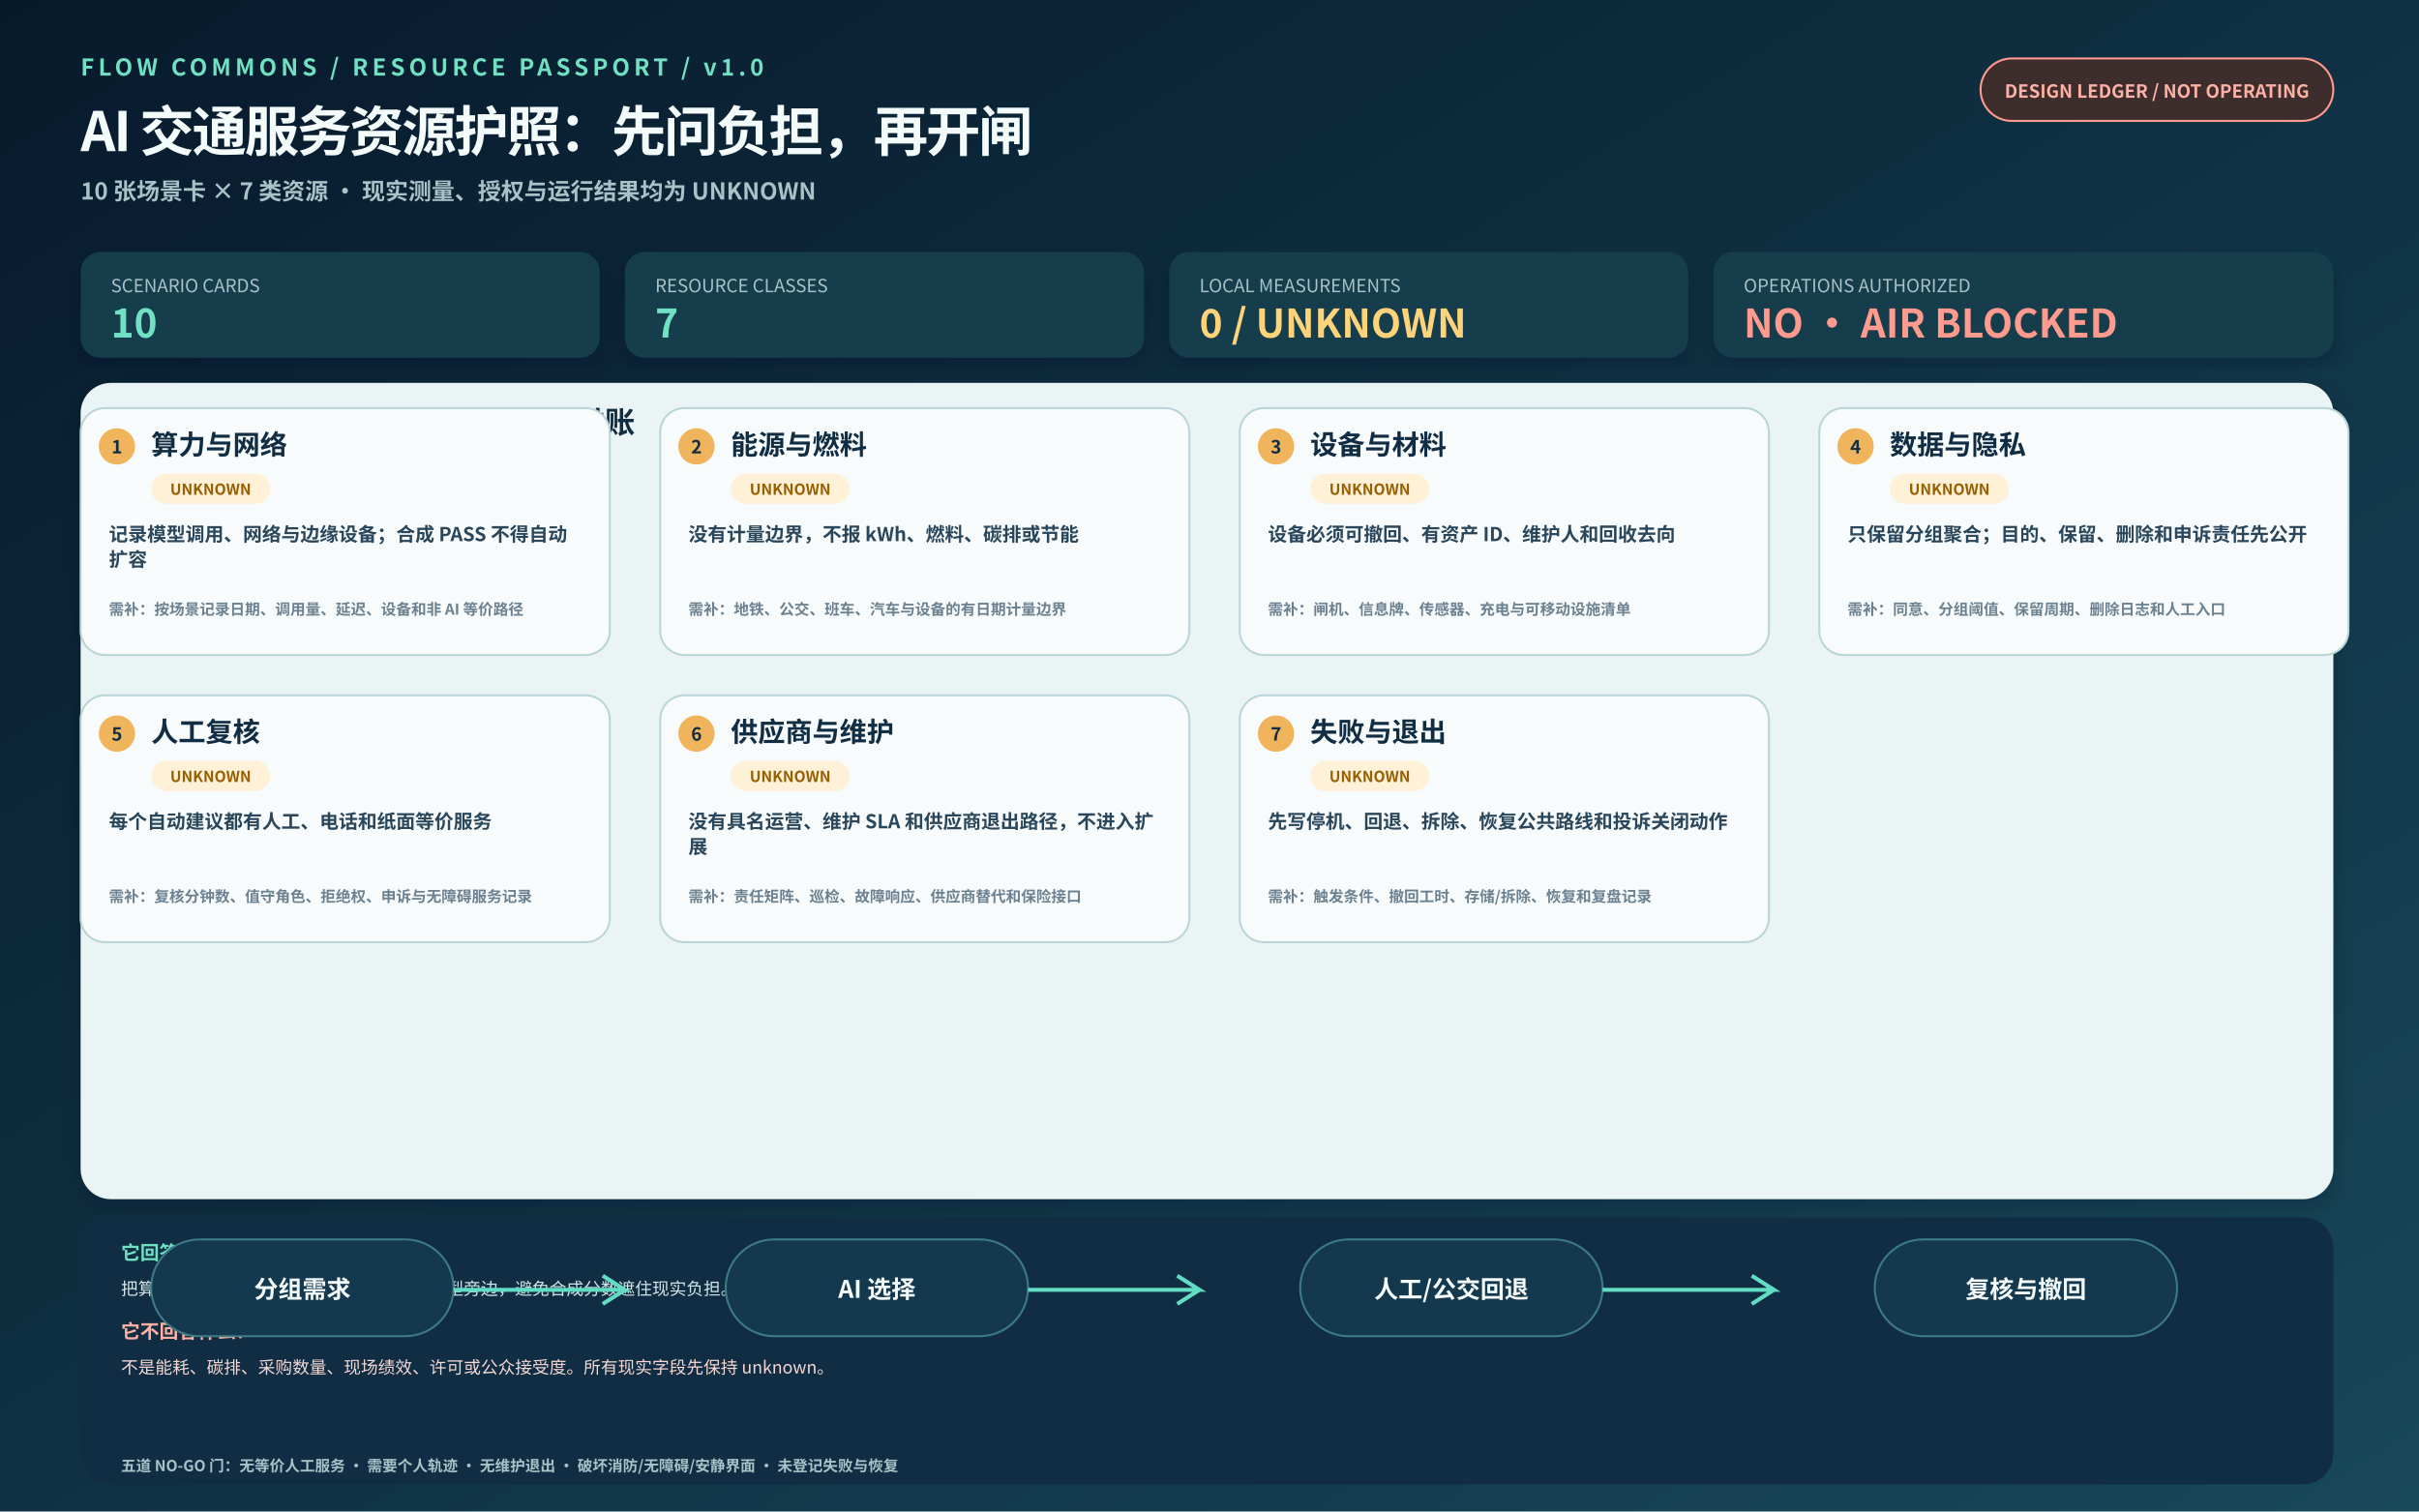
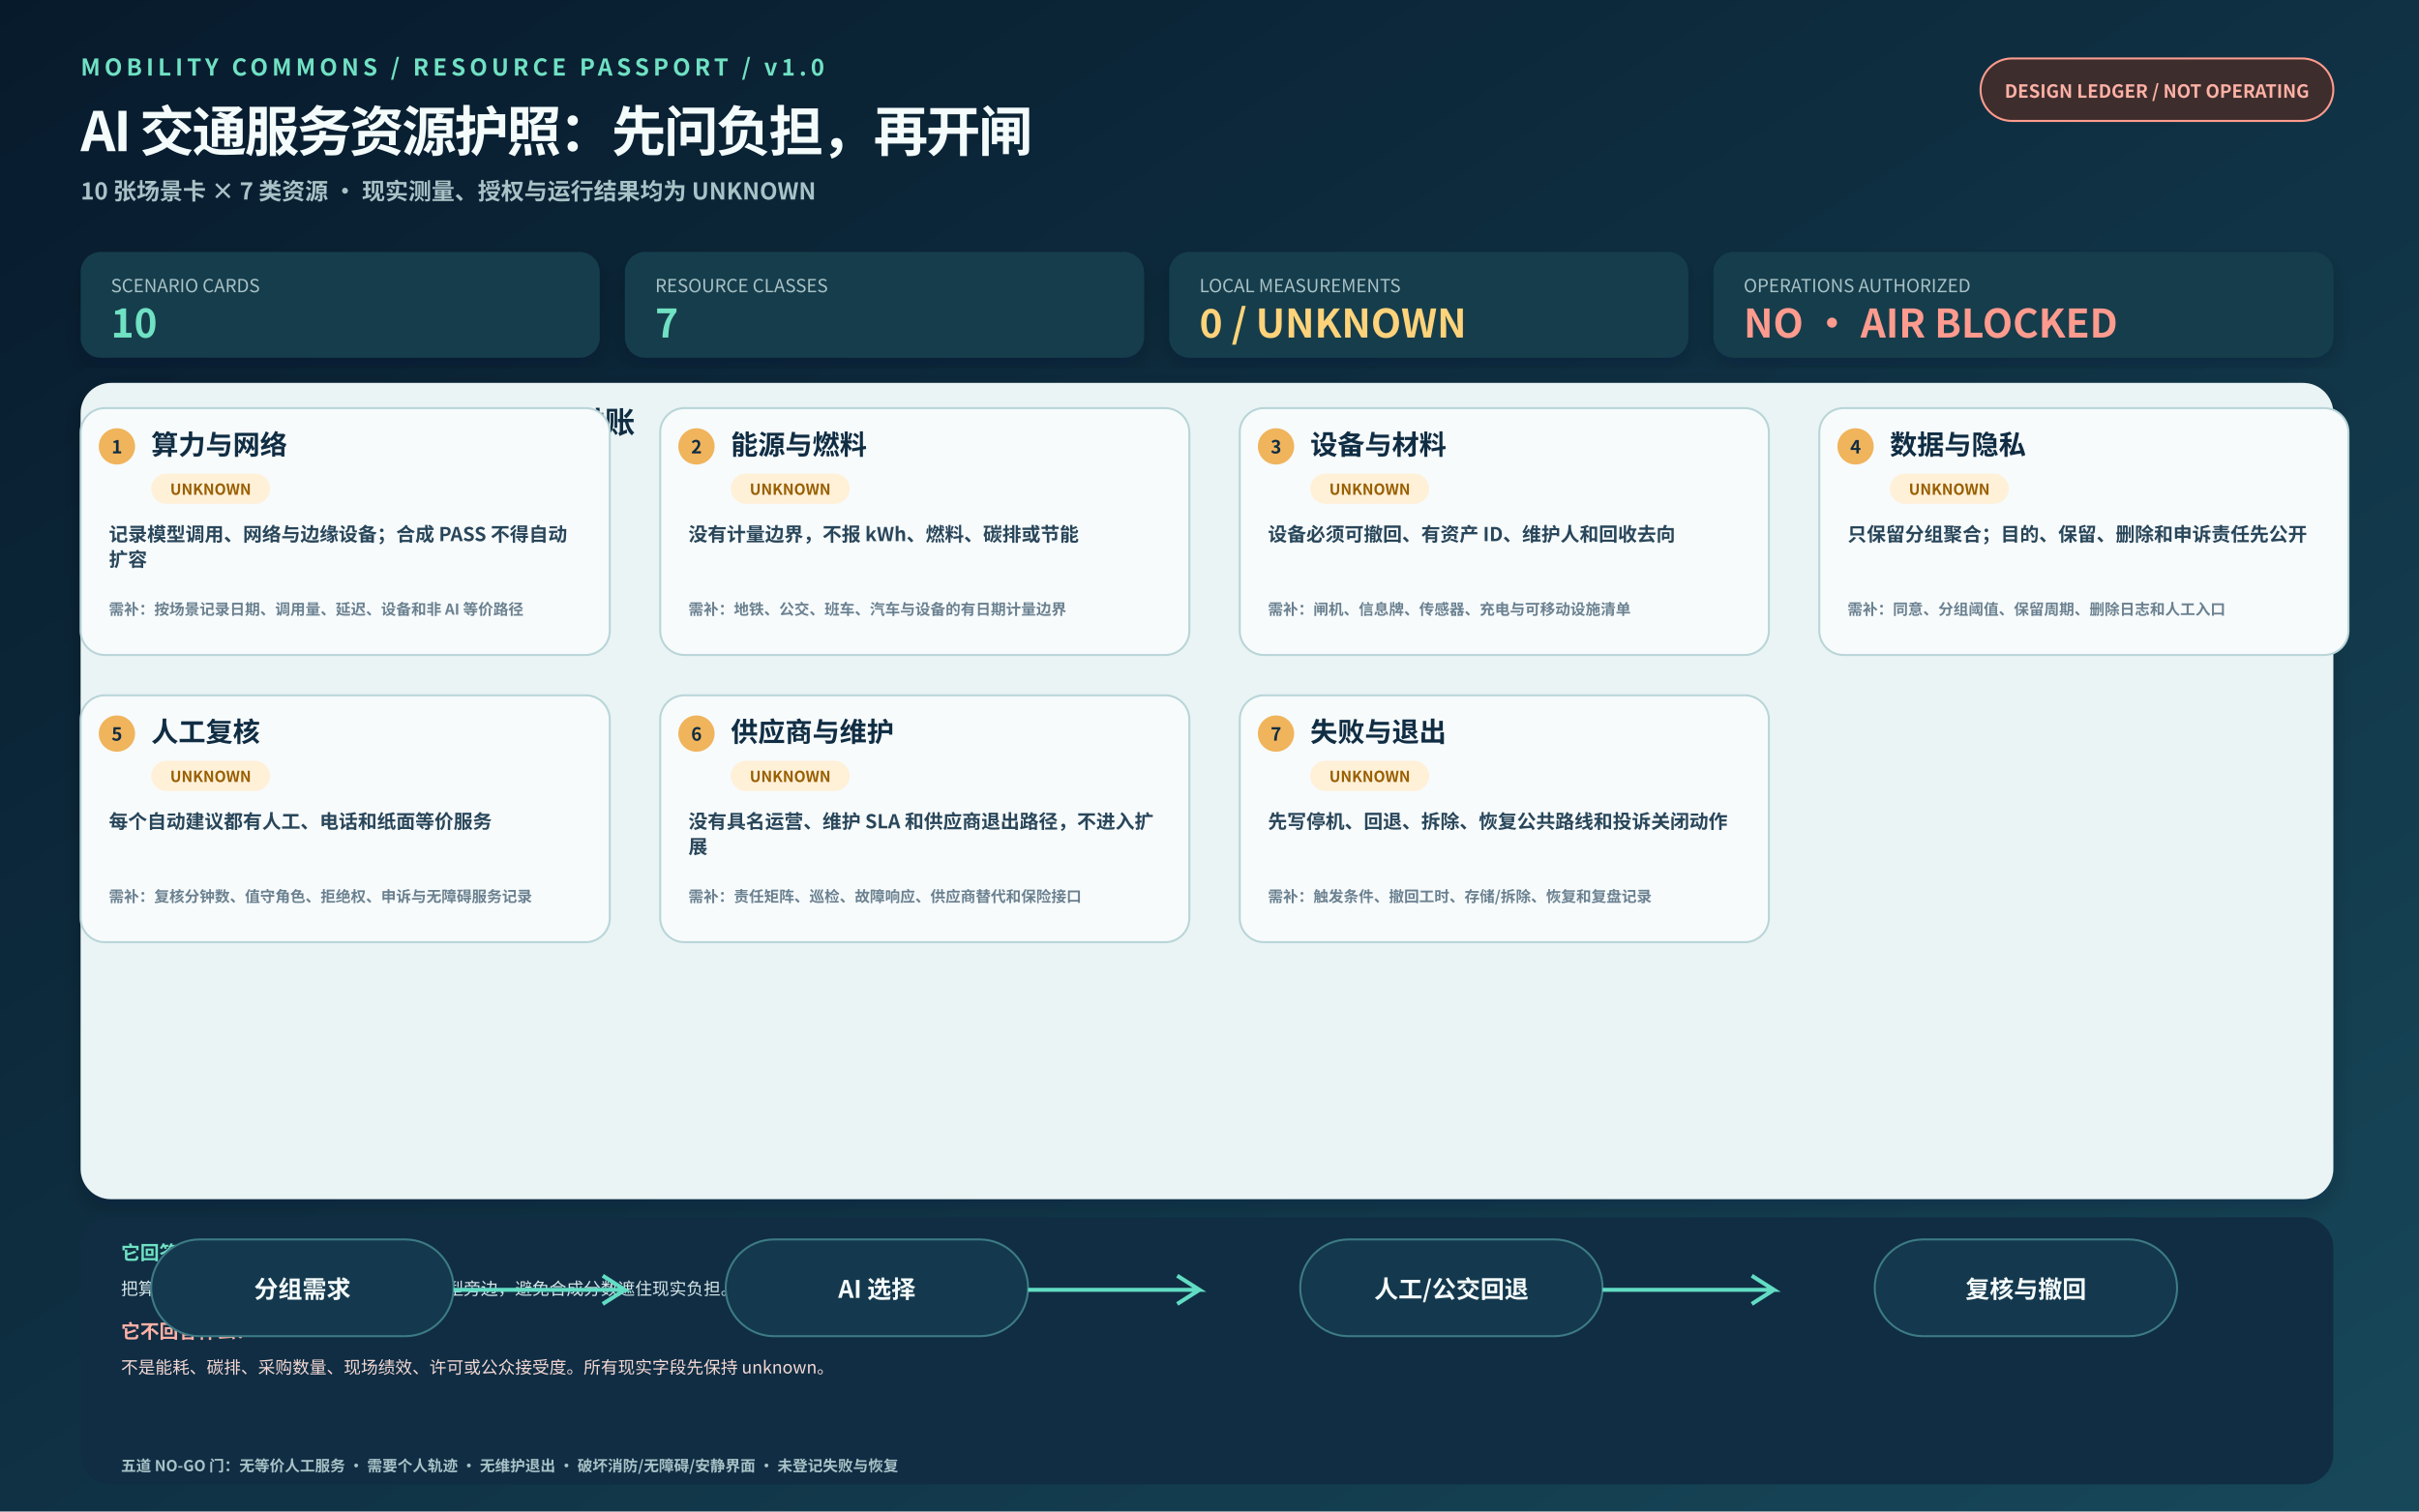
<svg xmlns="http://www.w3.org/2000/svg" width="2400" height="1500" viewBox="0 0 2400 1500" role="img" aria-labelledby="title desc">
  <defs>
    <linearGradient id="bg" x1="0" y1="0" x2="1" y2="1">
      <stop offset="0" stop-color="#071a2c" />
      <stop offset="1" stop-color="#17485a" />
    </linearGradient>
    <filter id="shadow" x="-10%" y="-10%" width="120%" height="120%">
      <feDropShadow dx="0" dy="8" stdDeviation="10" flood-color="#00111f" flood-opacity=".22" />
    </filter>
    <style>.sans{font-family:"PingFang SC","Noto Sans CJK SC","Helvetica Neue",Arial,sans-serif}.label{font-size:27px;font-weight:850}.body{font-size:19px;font-weight:650}.tiny{font-size:15px;font-weight:600}.status{font-size:15px;font-weight:900}.flow{font-size:24px;font-weight:850}.title{font-size:54px;font-weight:900;letter-spacing:-2px}.muted{font-size:23px;font-weight:600}</style>
  </defs>
  <rect width="2400" height="1500" fill="url(#bg)" />
-   <text x="80" y="75" class="sans" font-size="23" font-weight="900" letter-spacing="4" fill="#70e1c3">FLOW COMMONS / RESOURCE PASSPORT / v1.0</text>
+   <text x="80" y="75" class="sans" font-size="23" font-weight="900" letter-spacing="4" fill="#70e1c3">MOBILITY COMMONS / RESOURCE PASSPORT / v1.0</text>
  <text x="80" y="150" class="sans title" fill="#f4fbfb">AI 交通服务资源护照：先问负担，再开闸</text>
  <text x="80" y="198" class="sans muted" fill="#a8c2c7">10 张场景卡 × 7 类资源 · 现实测量、授权与运行结果均为 UNKNOWN</text>
  <rect x="1965" y="58" width="350" height="62" rx="31" fill="#3e2d2d" stroke="#ff9b8e" stroke-width="2" />
  <text x="2140" y="97" text-anchor="middle" class="sans" font-size="18" font-weight="900" fill="#ffb1a5">DESIGN LEDGER / NOT OPERATING</text>
  <g filter="url(#shadow)">
    <rect x="80" y="250" width="515" height="105" rx="20" fill="#143c4c" />
    <rect x="620" y="250" width="515" height="105" rx="20" fill="#143c4c" />
    <rect x="1160" y="250" width="515" height="105" rx="20" fill="#143c4c" />
    <rect x="1700" y="250" width="615" height="105" rx="20" fill="#143c4c" />
  </g>
  <text x="110" y="290" class="sans" font-size="18" fill="#a8c2c7">SCENARIO CARDS</text>
  <text x="110" y="335" class="sans" font-size="39" font-weight="900" fill="#70e1c3">10</text>
  <text x="650" y="290" class="sans" font-size="18" fill="#a8c2c7">RESOURCE CLASSES</text>
  <text x="650" y="335" class="sans" font-size="39" font-weight="900" fill="#70e1c3">7</text>
  <text x="1190" y="290" class="sans" font-size="18" fill="#a8c2c7">LOCAL MEASUREMENTS</text>
  <text x="1190" y="335" class="sans" font-size="39" font-weight="900" fill="#ffd37a">0 / UNKNOWN</text>
  <text x="1730" y="290" class="sans" font-size="18" fill="#a8c2c7">OPERATIONS AUTHORIZED</text>
  <text x="1730" y="335" class="sans" font-size="39" font-weight="900" fill="#ff9b8e">NO · AIR BLOCKED</text>
  <rect x="80" y="380" width="2235" height="810" rx="30" fill="#eaf4f5" filter="url(#shadow)" />
  <text x="120" y="430" class="sans" font-size="30" font-weight="900" fill="#102d43">七类资源：每张场景卡都必须逐项过账</text>
  <g>
    <rect x="80" y="405" width="525" height="245" rx="24" fill="#f7fbfc" stroke="#b9d5d8" stroke-width="2" />
    <circle cx="116" cy="443" r="18" fill="#f0b45c" />
    <text x="116" y="450" text-anchor="middle" class="sans" font-size="18" font-weight="900" fill="#102d43">1</text>
    <text x="150" y="451" class="sans label" fill="#102d43">算力与网络</text>
    <rect x="150" y="470" width="118" height="30" rx="15" fill="#fff0d8" />
    <text x="209" y="491" text-anchor="middle" class="sans status" fill="#985f00">UNKNOWN</text>
    <text x="108" y="537" class="sans body" fill="#29465a">记录模型调用、网络与边缘设备；合成 PASS 不得自动</text>
    <text x="108" y="562" class="sans body" fill="#29465a">扩容</text>
    <text x="108" y="610" class="sans tiny" fill="#6b8190">需补：按场景记录日期、调用量、延迟、设备和非 AI 等价路径</text>
  </g>
  <g>
    <rect x="655" y="405" width="525" height="245" rx="24" fill="#f7fbfc" stroke="#b9d5d8" stroke-width="2" />
    <circle cx="691" cy="443" r="18" fill="#f0b45c" />
    <text x="691" y="450" text-anchor="middle" class="sans" font-size="18" font-weight="900" fill="#102d43">2</text>
    <text x="725" y="451" class="sans label" fill="#102d43">能源与燃料</text>
    <rect x="725" y="470" width="118" height="30" rx="15" fill="#fff0d8" />
    <text x="784" y="491" text-anchor="middle" class="sans status" fill="#985f00">UNKNOWN</text>
    <text x="683" y="537" class="sans body" fill="#29465a">没有计量边界，不报 kWh、燃料、碳排或节能</text>
    <text x="683" y="610" class="sans tiny" fill="#6b8190">需补：地铁、公交、班车、汽车与设备的有日期计量边界</text>
  </g>
  <g>
    <rect x="1230" y="405" width="525" height="245" rx="24" fill="#f7fbfc" stroke="#b9d5d8" stroke-width="2" />
    <circle cx="1266" cy="443" r="18" fill="#f0b45c" />
    <text x="1266" y="450" text-anchor="middle" class="sans" font-size="18" font-weight="900" fill="#102d43">3</text>
    <text x="1300" y="451" class="sans label" fill="#102d43">设备与材料</text>
    <rect x="1300" y="470" width="118" height="30" rx="15" fill="#fff0d8" />
    <text x="1359" y="491" text-anchor="middle" class="sans status" fill="#985f00">UNKNOWN</text>
    <text x="1258" y="537" class="sans body" fill="#29465a">设备必须可撤回、有资产 ID、维护人和回收去向</text>
    <text x="1258" y="610" class="sans tiny" fill="#6b8190">需补：闸机、信息牌、传感器、充电与可移动设施清单</text>
  </g>
  <g>
    <rect x="1805" y="405" width="525" height="245" rx="24" fill="#f7fbfc" stroke="#b9d5d8" stroke-width="2" />
    <circle cx="1841" cy="443" r="18" fill="#f0b45c" />
    <text x="1841" y="450" text-anchor="middle" class="sans" font-size="18" font-weight="900" fill="#102d43">4</text>
    <text x="1875" y="451" class="sans label" fill="#102d43">数据与隐私</text>
    <rect x="1875" y="470" width="118" height="30" rx="15" fill="#fff0d8" />
    <text x="1934" y="491" text-anchor="middle" class="sans status" fill="#985f00">UNKNOWN</text>
    <text x="1833" y="537" class="sans body" fill="#29465a">只保留分组聚合；目的、保留、删除和申诉责任先公开</text>
    <text x="1833" y="610" class="sans tiny" fill="#6b8190">需补：同意、分组阈值、保留周期、删除日志和人工入口</text>
  </g>
  <g>
    <rect x="80" y="690" width="525" height="245" rx="24" fill="#f7fbfc" stroke="#b9d5d8" stroke-width="2" />
    <circle cx="116" cy="728" r="18" fill="#f0b45c" />
    <text x="116" y="735" text-anchor="middle" class="sans" font-size="18" font-weight="900" fill="#102d43">5</text>
    <text x="150" y="736" class="sans label" fill="#102d43">人工复核</text>
    <rect x="150" y="755" width="118" height="30" rx="15" fill="#fff0d8" />
    <text x="209" y="776" text-anchor="middle" class="sans status" fill="#985f00">UNKNOWN</text>
    <text x="108" y="822" class="sans body" fill="#29465a">每个自动建议都有人工、电话和纸面等价服务</text>
    <text x="108" y="895" class="sans tiny" fill="#6b8190">需补：复核分钟数、值守角色、拒绝权、申诉与无障碍服务记录</text>
  </g>
  <g>
    <rect x="655" y="690" width="525" height="245" rx="24" fill="#f7fbfc" stroke="#b9d5d8" stroke-width="2" />
    <circle cx="691" cy="728" r="18" fill="#f0b45c" />
    <text x="691" y="735" text-anchor="middle" class="sans" font-size="18" font-weight="900" fill="#102d43">6</text>
    <text x="725" y="736" class="sans label" fill="#102d43">供应商与维护</text>
    <rect x="725" y="755" width="118" height="30" rx="15" fill="#fff0d8" />
    <text x="784" y="776" text-anchor="middle" class="sans status" fill="#985f00">UNKNOWN</text>
    <text x="683" y="822" class="sans body" fill="#29465a">没有具名运营、维护 SLA 和供应商退出路径，不进入扩</text>
    <text x="683" y="847" class="sans body" fill="#29465a">展</text>
    <text x="683" y="895" class="sans tiny" fill="#6b8190">需补：责任矩阵、巡检、故障响应、供应商替代和保险接口</text>
  </g>
  <g>
    <rect x="1230" y="690" width="525" height="245" rx="24" fill="#f7fbfc" stroke="#b9d5d8" stroke-width="2" />
    <circle cx="1266" cy="728" r="18" fill="#f0b45c" />
    <text x="1266" y="735" text-anchor="middle" class="sans" font-size="18" font-weight="900" fill="#102d43">7</text>
    <text x="1300" y="736" class="sans label" fill="#102d43">失败与退出</text>
    <rect x="1300" y="755" width="118" height="30" rx="15" fill="#fff0d8" />
    <text x="1359" y="776" text-anchor="middle" class="sans status" fill="#985f00">UNKNOWN</text>
    <text x="1258" y="822" class="sans body" fill="#29465a">先写停机、回退、拆除、恢复公共路线和投诉关闭动作</text>
    <text x="1258" y="895" class="sans tiny" fill="#6b8190">需补：触发条件、撤回工时、存储/拆除、恢复和复盘记录</text>
  </g>
  <rect x="80" y="1208" width="2235" height="265" rx="30" fill="#102d43" />
  <text x="120" y="1250" class="sans" font-size="19" font-weight="900" fill="#70e1c3">它回答什么？</text>
  <text x="120" y="1285" class="sans" font-size="17" fill="#d5e6e8">把算力、设备、人工和退出责任放到交通模型旁边，避免合成分数遮住现实负担。</text>
  <text x="120" y="1328" class="sans" font-size="19" font-weight="900" fill="#ffb1a5">它不回答什么？</text>
  <text x="120" y="1363" class="sans" font-size="17" fill="#f4d8d4">不是能耗、碳排、采购数量、现场绩效、许可或公众接受度。所有现实字段先保持 unknown。</text>
  <g>
    <rect x="150" y="1230" width="300" height="96" rx="48" fill="#14384d" stroke="#3c7b85" stroke-width="2" />
    <text x="300" y="1288" text-anchor="middle" class="sans flow" fill="#f4fbfb">分组需求</text>
    <path d="M450 1280 H620 l-22 -14 M620 1280 l-22 14" fill="none" stroke="#62ddc4" stroke-width="4" />
  </g>
  <g>
    <rect x="720" y="1230" width="300" height="96" rx="48" fill="#14384d" stroke="#3c7b85" stroke-width="2" />
    <text x="870" y="1288" text-anchor="middle" class="sans flow" fill="#f4fbfb">AI 选择</text>
    <path d="M1020 1280 H1190 l-22 -14 M1190 1280 l-22 14" fill="none" stroke="#62ddc4" stroke-width="4" />
  </g>
  <g>
    <rect x="1290" y="1230" width="300" height="96" rx="48" fill="#14384d" stroke="#3c7b85" stroke-width="2" />
    <text x="1440" y="1288" text-anchor="middle" class="sans flow" fill="#f4fbfb">人工/公交回退</text>
    <path d="M1590 1280 H1760 l-22 -14 M1760 1280 l-22 14" fill="none" stroke="#62ddc4" stroke-width="4" />
  </g>
  <g>
    <rect x="1860" y="1230" width="300" height="96" rx="48" fill="#14384d" stroke="#3c7b85" stroke-width="2" />
    <text x="2010" y="1288" text-anchor="middle" class="sans flow" fill="#f4fbfb">复核与撤回</text>
  </g>
  <text x="120" y="1460" class="sans" font-size="15" font-weight="750" fill="#a8c2c7">五道 NO-GO 门：无等价人工服务 · 需要个人轨迹 · 无维护退出 · 破坏消防/无障碍/安静界面 · 未登记失败与恢复</text>
</svg>
